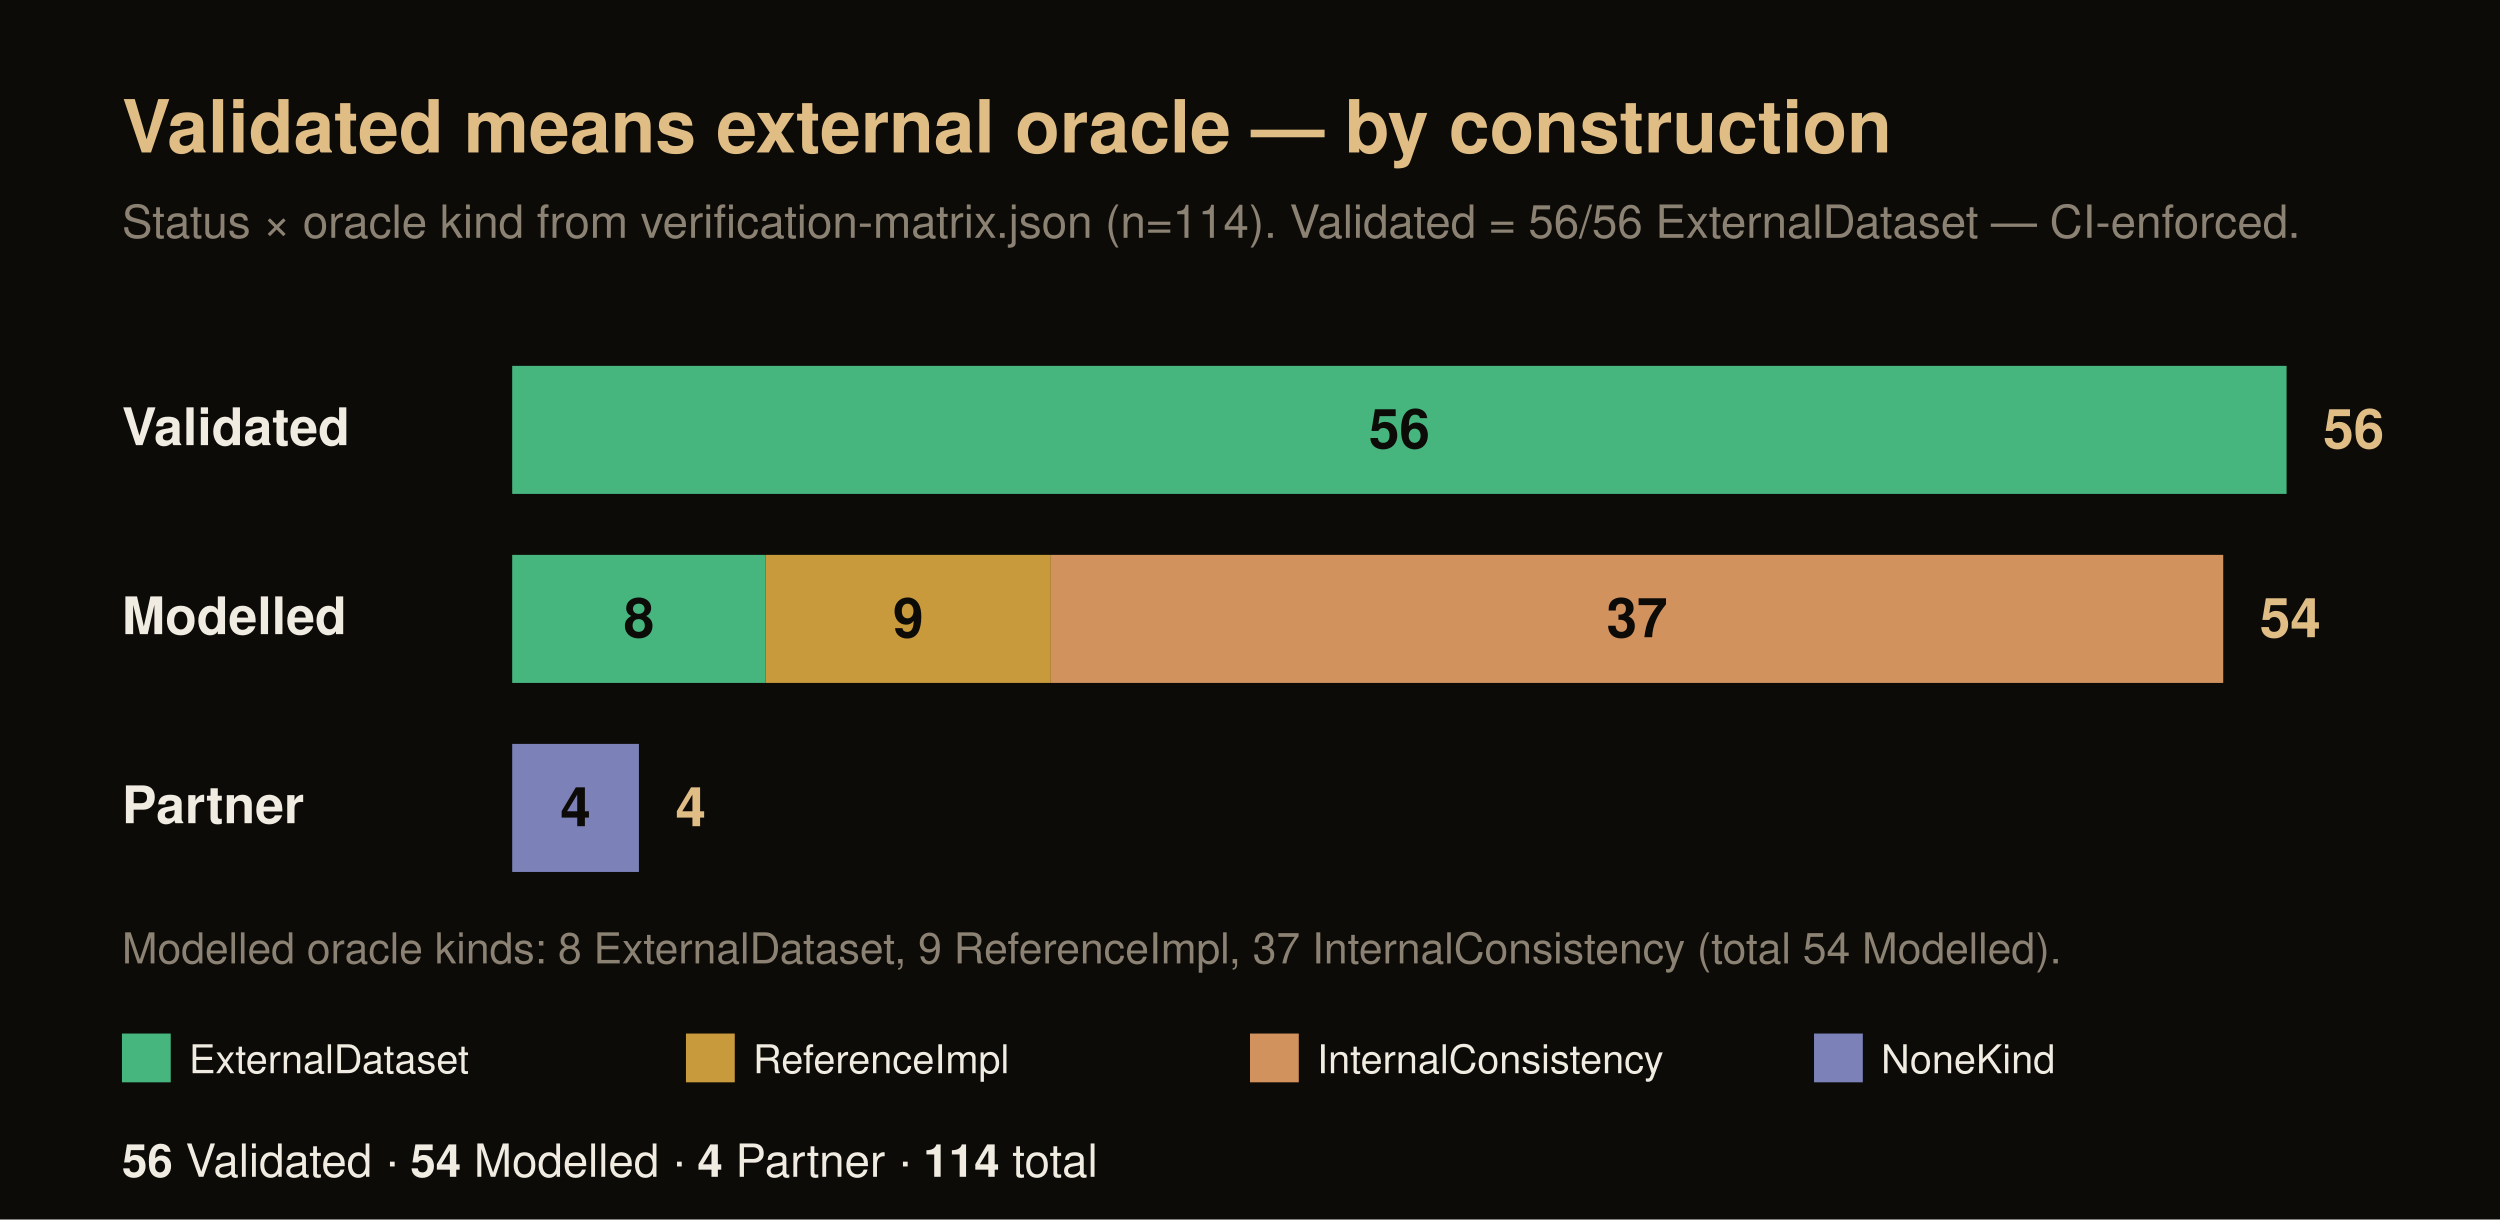
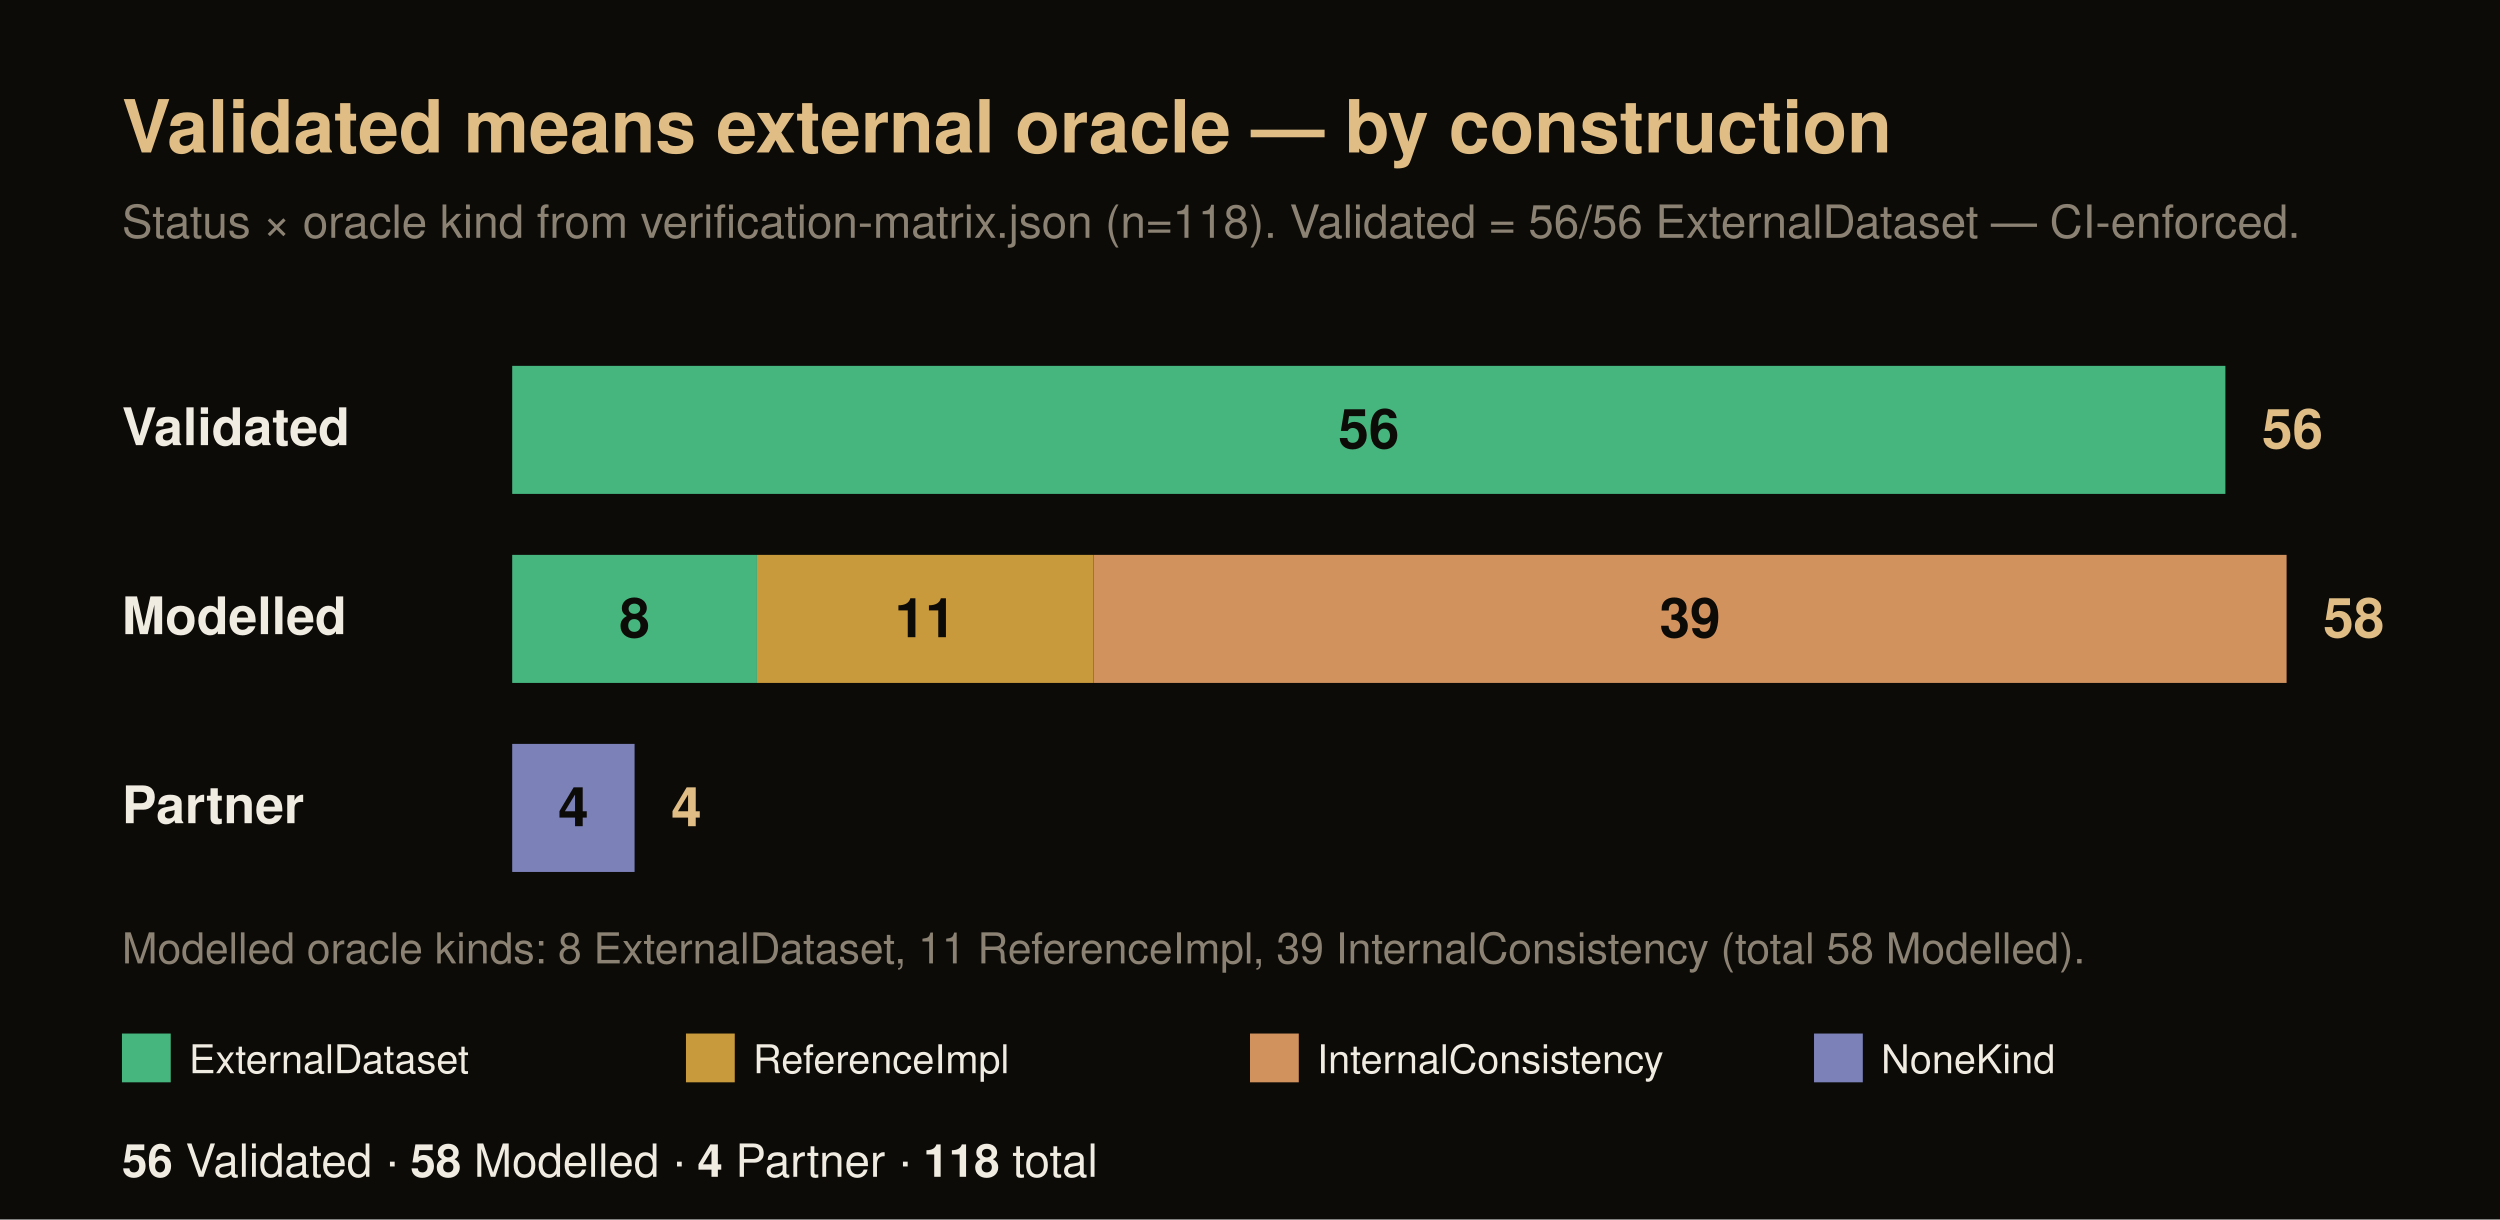
<svg xmlns="http://www.w3.org/2000/svg" width="820" height="400" viewBox="0 0 820 400" font-family="Helvetica, Arial, sans-serif">
  <rect x="0" y="0" width="820" height="400" fill="#0c0b08" />
  <text x="40" y="50" font-size="24" font-weight="700" fill="#e0bd84">Validated means external oracle — by construction</text>
-   <text x="40" y="78" font-size="15" fill="#8c8273">Status × oracle kind from verification-matrix.json (n=114). Validated = 56/56 ExternalDataset — CI-enforced.</text>
+   <text x="40" y="78" font-size="15" fill="#8c8273">Status × oracle kind from verification-matrix.json (n=118). Validated = 56/56 ExternalDataset — CI-enforced.</text>
  <text x="40" y="146" font-size="17" font-weight="700" fill="#f1ece2">Validated</text>
-   <rect x="168" y="120" width="582" height="42" fill="#46b67e" />
-   <text x="459" y="147" font-size="18" font-weight="700" fill="#0c0b08" text-anchor="middle">56</text>
-   <text x="762" y="147" font-size="18" font-weight="700" fill="#e0bd84">56</text>
+   <rect x="168" y="120" width="561.93" height="42" fill="#46b67e" />
+   <text x="448.97" y="147" font-size="18" font-weight="700" fill="#0c0b08" text-anchor="middle">56</text>
+   <text x="741.93" y="147" font-size="18" font-weight="700" fill="#e0bd84">56</text>
  <text x="40" y="208" font-size="17" font-weight="700" fill="#f1ece2">Modelled</text>
-   <rect x="168" y="182" width="83.14" height="42" fill="#46b67e" />
-   <text x="209.57" y="209" font-size="18" font-weight="700" fill="#0c0b08" text-anchor="middle">8</text>
-   <rect x="251.14" y="182" width="93.54" height="42" fill="#c99a3c" />
-   <text x="297.91" y="209" font-size="18" font-weight="700" fill="#0c0b08" text-anchor="middle">9</text>
-   <rect x="344.68" y="182" width="384.54" height="42" fill="#d2925e" />
-   <text x="536.95" y="209" font-size="18" font-weight="700" fill="#0c0b08" text-anchor="middle">37</text>
-   <text x="741.21" y="209" font-size="18" font-weight="700" fill="#e0bd84">54</text>
+   <rect x="168" y="182" width="80.28" height="42" fill="#46b67e" />
+   <text x="208.14" y="209" font-size="18" font-weight="700" fill="#0c0b08" text-anchor="middle">8</text>
+   <rect x="248.28" y="182" width="110.38" height="42" fill="#c99a3c" />
+   <text x="303.47" y="209" font-size="18" font-weight="700" fill="#0c0b08" text-anchor="middle">11</text>
+   <rect x="358.66" y="182" width="391.34" height="42" fill="#d2925e" />
+   <text x="554.33" y="209" font-size="18" font-weight="700" fill="#0c0b08" text-anchor="middle">39</text>
+   <text x="762" y="209" font-size="18" font-weight="700" fill="#e0bd84">58</text>
  <text x="40" y="270" font-size="17" font-weight="700" fill="#f1ece2">Partner</text>
-   <rect x="168" y="244" width="41.57" height="42" fill="#7c81b8" />
-   <text x="188.79" y="271" font-size="18" font-weight="700" fill="#0c0b08" text-anchor="middle">4</text>
-   <text x="221.57" y="271" font-size="18" font-weight="700" fill="#e0bd84">4</text>
-   <text x="40" y="316" font-size="14" fill="#8c8273">Modelled oracle kinds: 8 ExternalDataset, 9 ReferenceImpl, 37 InternalConsistency (total 54 Modelled).</text>
+   <rect x="168" y="244" width="40.14" height="42" fill="#7c81b8" />
+   <text x="188.07" y="271" font-size="18" font-weight="700" fill="#0c0b08" text-anchor="middle">4</text>
+   <text x="220.14" y="271" font-size="18" font-weight="700" fill="#e0bd84">4</text>
+   <text x="40" y="316" font-size="14" fill="#8c8273">Modelled oracle kinds: 8 ExternalDataset, 11 ReferenceImpl, 39 InternalConsistency (total 58 Modelled).</text>
  <rect x="40" y="339" width="16" height="16" fill="#46b67e" />
  <text x="62" y="352" font-size="13" fill="#f1ece2">ExternalDataset</text>
  <rect x="225" y="339" width="16" height="16" fill="#c99a3c" />
  <text x="247" y="352" font-size="13" fill="#f1ece2">ReferenceImpl</text>
  <rect x="410" y="339" width="16" height="16" fill="#d2925e" />
  <text x="432" y="352" font-size="13" fill="#f1ece2">InternalConsistency</text>
  <rect x="595" y="339" width="16" height="16" fill="#7c81b8" />
  <text x="617" y="352" font-size="13" fill="#f1ece2">NoneKind</text>
  <text x="40" y="386" font-size="15" fill="#f1ece2">
-     <tspan font-weight="700">56</tspan> Validated · <tspan font-weight="700">54</tspan> Modelled · <tspan font-weight="700">4</tspan> Partner · <tspan font-weight="700">114</tspan> total</text>
+     <tspan font-weight="700">56</tspan> Validated · <tspan font-weight="700">58</tspan> Modelled · <tspan font-weight="700">4</tspan> Partner · <tspan font-weight="700">118</tspan> total</text>
</svg>
